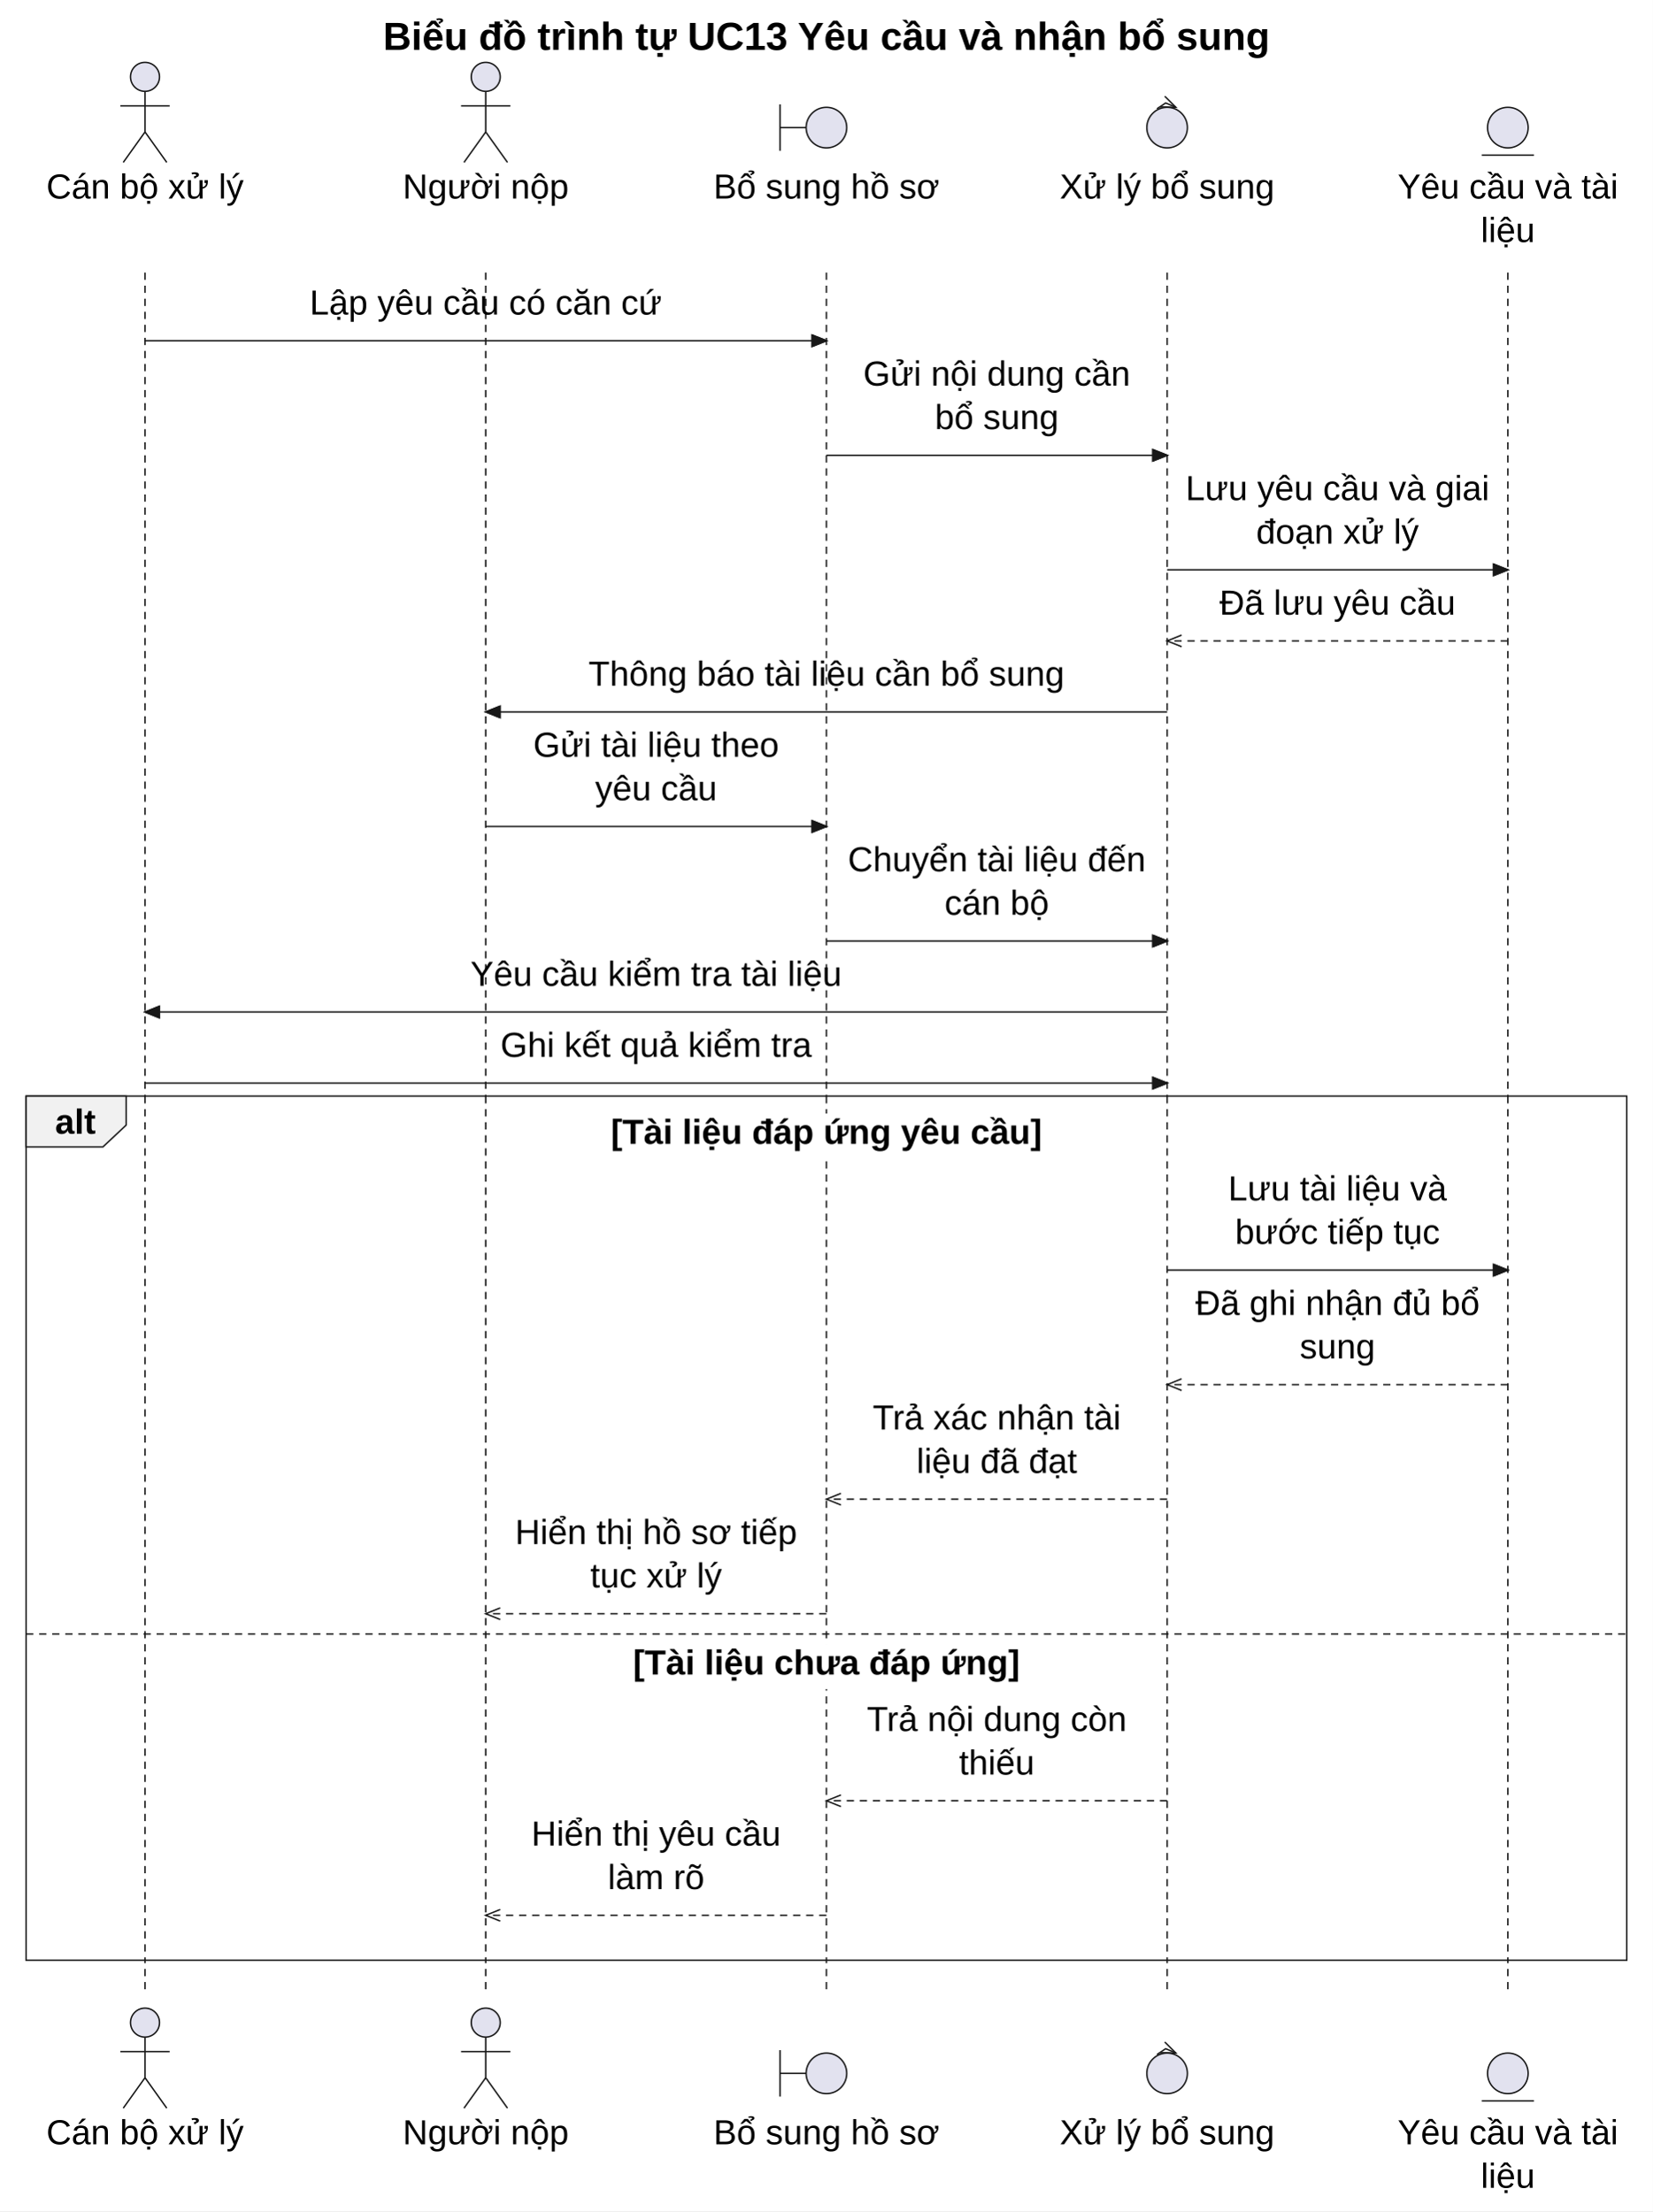
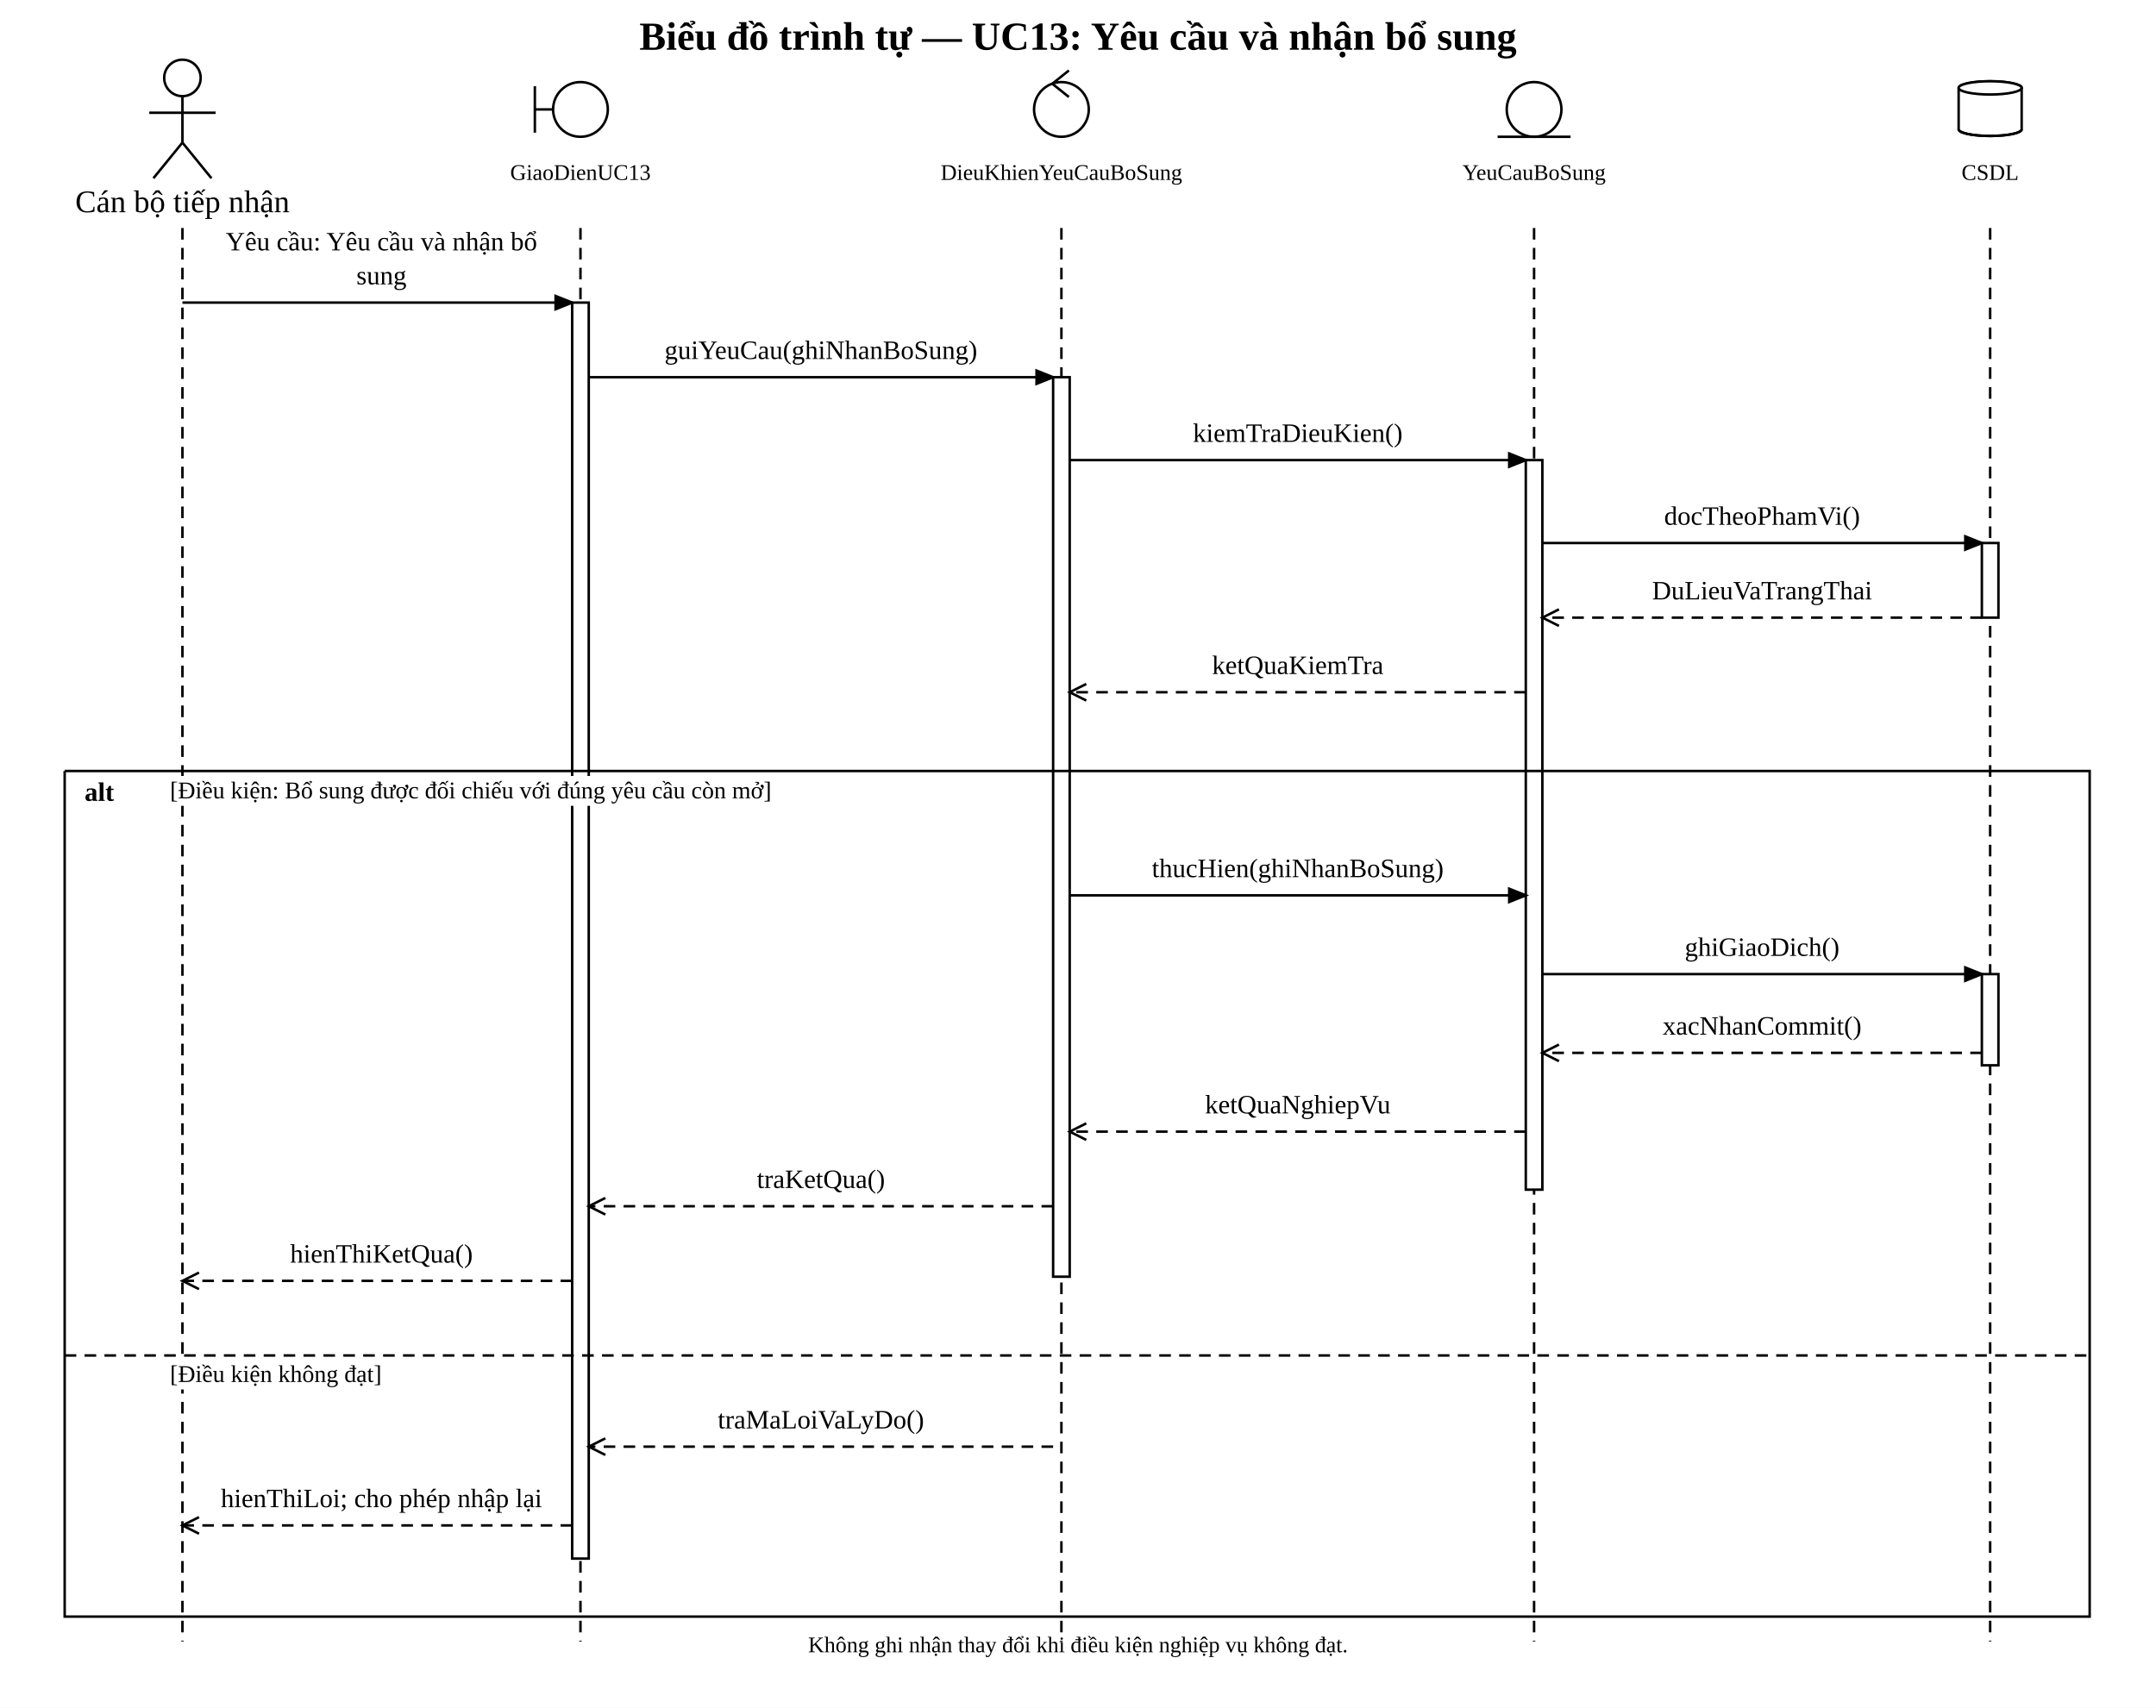
- <svg xmlns="http://www.w3.org/2000/svg" width="3420" height="4575" viewBox="0 0 1140 1525">
-   <rect width="1140" height="1525" fill="white" />
-   <text x="570.0" y="34.41" font-family="Arial" font-size="27" font-weight="bold" text-anchor="middle">Biểu đồ trình tự UC13 Yêu cầu và nhận bổ sung</text>
-   <circle cx="100.0" cy="53" r="10" fill="#E2E2EF" stroke="#181818" />
-   <polyline points="100.0,63 100.0,91" fill="none" stroke="#181818" stroke-width="1" />
-   <polyline points="83.0,73 117.0,73" fill="none" stroke="#181818" stroke-width="1" />
-   <polyline points="100.0,91 85.0,112" fill="none" stroke="#181818" stroke-width="1" />
-   <polyline points="100.0,91 115.0,112" fill="none" stroke="#181818" stroke-width="1" />
-   <text x="100.0" y="136.92" font-family="Arial" font-size="24" font-weight="normal" text-anchor="middle">Cán bộ xử lý</text>
-   <circle cx="335.0" cy="53" r="10" fill="#E2E2EF" stroke="#181818" />
-   <polyline points="335.0,63 335.0,91" fill="none" stroke="#181818" stroke-width="1" />
-   <polyline points="318.0,73 352.0,73" fill="none" stroke="#181818" stroke-width="1" />
-   <polyline points="335.0,91 320.0,112" fill="none" stroke="#181818" stroke-width="1" />
-   <polyline points="335.0,91 350.0,112" fill="none" stroke="#181818" stroke-width="1" />
-   <text x="335.0" y="136.92" font-family="Arial" font-size="24" font-weight="normal" text-anchor="middle">Người nộp</text>
-   <circle cx="570.0" cy="88" r="14" fill="#E2E2EF" stroke="#181818" />
-   <polyline points="538.0,72 538.0,104" fill="none" stroke="#181818" stroke-width="1" />
-   <polyline points="538.0,88 556.0,88" fill="none" stroke="#181818" stroke-width="1" />
-   <text x="570.0" y="136.92" font-family="Arial" font-size="24" font-weight="normal" text-anchor="middle">Bổ sung hồ sơ</text>
-   <circle cx="805.0" cy="88" r="14" fill="#E2E2EF" stroke="#181818" />
-   <polyline points="798.0,75 804.0,71 811.0,74" fill="none" stroke="#181818" stroke-width="1" />
-   <polyline points="803.384,66.384 811.0,74 800.233,73.737" fill="none" stroke="#181818" stroke-width="1" />
-   <text x="805.0" y="136.92" font-family="Arial" font-size="24" font-weight="normal" text-anchor="middle">Xử lý bổ sung</text>
-   <circle cx="1040.0" cy="88" r="14" fill="#E2E2EF" stroke="#181818" />
-   <polyline points="1022.0,107 1058.0,107" fill="none" stroke="#181818" stroke-width="1" />
-   <text x="1040.0" y="136.92" font-family="Arial" font-size="24" font-weight="normal" text-anchor="middle">Yêu cầu và tài</text>
-   <text x="1040.0" y="166.92" font-family="Arial" font-size="24" font-weight="normal" text-anchor="middle">liệu</text>
-   <polyline points="100.0,188 100.0,1374.0" fill="none" stroke="#181818" stroke-width="1" stroke-dasharray="5 4" />
-   <polyline points="335.0,188 335.0,1374.0" fill="none" stroke="#181818" stroke-width="1" stroke-dasharray="5 4" />
-   <polyline points="570.0,188 570.0,1374.0" fill="none" stroke="#181818" stroke-width="1" stroke-dasharray="5 4" />
-   <polyline points="805.0,188 805.0,1374.0" fill="none" stroke="#181818" stroke-width="1" stroke-dasharray="5 4" />
-   <polyline points="1040.0,188 1040.0,1374.0" fill="none" stroke="#181818" stroke-width="1" stroke-dasharray="5 4" />
-   <rect x="18" y="756.0" width="1104" height="596.0" rx="0" fill="white" stroke="#181818" />
-   <polyline points="100.0,756.0 100.0,1352.0" fill="none" stroke="#181818" stroke-width="1" stroke-dasharray="5 4" />
-   <polyline points="335.0,756.0 335.0,1352.0" fill="none" stroke="#181818" stroke-width="1" stroke-dasharray="5 4" />
-   <polyline points="570.0,756.0 570.0,1352.0" fill="none" stroke="#181818" stroke-width="1" stroke-dasharray="5 4" />
-   <polyline points="805.0,756.0 805.0,1352.0" fill="none" stroke="#181818" stroke-width="1" stroke-dasharray="5 4" />
-   <polyline points="1040.0,756.0 1040.0,1352.0" fill="none" stroke="#181818" stroke-width="1" stroke-dasharray="5 4" />
-   <polygon points="18,756.0 87,756.0 87,776.0 71,791.0 18,791.0" fill="#F1F1F1" stroke="#181818" />
-   <text x="52" y="781.92" font-family="Arial" font-size="24" font-weight="bold" text-anchor="middle">alt</text>
-   <polyline points="18,1127.0 1122,1127.0" fill="none" stroke="#181818" stroke-width="1" stroke-dasharray="5 4" />
-   <polyline points="100.0,235.0 570.0,235.0" fill="none" stroke="#181818" stroke-width="1" />
-   <polyline points="560.0,231.0 570.0,235.0 560.0,239.0" fill="none" stroke="#181818" stroke-width="1" />
-   <polygon points="570.0,235.0 560.0,231.0 560.0,239.0" fill="#181818" stroke="#181818" />
-   <text x="335.0" y="216.92" font-family="Arial" font-size="24" font-weight="normal" text-anchor="middle">Lập yêu cầu có căn cứ</text>
-   <polyline points="570.0,314.0 805.0,314.0" fill="none" stroke="#181818" stroke-width="1" />
-   <polyline points="795.0,310.0 805.0,314.0 795.0,318.0" fill="none" stroke="#181818" stroke-width="1" />
-   <polygon points="805.0,314.0 795.0,310.0 795.0,318.0" fill="#181818" stroke="#181818" />
-   <text x="687.5" y="265.92" font-family="Arial" font-size="24" font-weight="normal" text-anchor="middle">Gửi nội dung cần</text>
-   <text x="687.5" y="295.92" font-family="Arial" font-size="24" font-weight="normal" text-anchor="middle">bổ sung</text>
-   <polyline points="805.0,393.0 1040.0,393.0" fill="none" stroke="#181818" stroke-width="1" />
-   <polyline points="1030.0,389.0 1040.0,393.0 1030.0,397.0" fill="none" stroke="#181818" stroke-width="1" />
-   <polygon points="1040.0,393.0 1030.0,389.0 1030.0,397.0" fill="#181818" stroke="#181818" />
-   <text x="922.5" y="344.92" font-family="Arial" font-size="24" font-weight="normal" text-anchor="middle">Lưu yêu cầu và giai</text>
-   <text x="922.5" y="374.92" font-family="Arial" font-size="24" font-weight="normal" text-anchor="middle">đoạn xử lý</text>
-   <polyline points="1040.0,442.0 805.0,442.0" fill="none" stroke="#181818" stroke-width="1" stroke-dasharray="5 4" />
-   <polyline points="815.0,446.0 805.0,442.0 815.0,438.0" fill="none" stroke="#181818" stroke-width="1" />
-   <text x="922.5" y="423.92" font-family="Arial" font-size="24" font-weight="normal" text-anchor="middle">Đã lưu yêu cầu</text>
-   <polyline points="805.0,491.0 335.0,491.0" fill="none" stroke="#181818" stroke-width="1" />
-   <polyline points="345.0,495.0 335.0,491.0 345.0,487.0" fill="none" stroke="#181818" stroke-width="1" />
-   <polygon points="335.0,491.0 345.0,487.0 345.0,495.0" fill="#181818" stroke="#181818" />
-   <text x="570.0" y="472.92" font-family="Arial" font-size="24" font-weight="normal" text-anchor="middle">Thông báo tài liệu cần bổ sung</text>
-   <polyline points="335.0,570.0 570.0,570.0" fill="none" stroke="#181818" stroke-width="1" />
-   <polyline points="560.0,566.0 570.0,570.0 560.0,574.0" fill="none" stroke="#181818" stroke-width="1" />
-   <polygon points="570.0,570.0 560.0,566.0 560.0,574.0" fill="#181818" stroke="#181818" />
-   <text x="452.5" y="521.92" font-family="Arial" font-size="24" font-weight="normal" text-anchor="middle">Gửi tài liệu theo</text>
-   <text x="452.5" y="551.92" font-family="Arial" font-size="24" font-weight="normal" text-anchor="middle">yêu cầu</text>
-   <polyline points="570.0,649.0 805.0,649.0" fill="none" stroke="#181818" stroke-width="1" />
-   <polyline points="795.0,645.0 805.0,649.0 795.0,653.0" fill="none" stroke="#181818" stroke-width="1" />
-   <polygon points="805.0,649.0 795.0,645.0 795.0,653.0" fill="#181818" stroke="#181818" />
-   <text x="687.5" y="600.92" font-family="Arial" font-size="24" font-weight="normal" text-anchor="middle">Chuyển tài liệu đến</text>
-   <text x="687.5" y="630.92" font-family="Arial" font-size="24" font-weight="normal" text-anchor="middle">cán bộ</text>
-   <polyline points="805.0,698.0 100.0,698.0" fill="none" stroke="#181818" stroke-width="1" />
-   <polyline points="110.0,702.0 100.0,698.0 110.0,694.0" fill="none" stroke="#181818" stroke-width="1" />
-   <polygon points="100.0,698.0 110.0,694.0 110.0,702.0" fill="#181818" stroke="#181818" />
-   <text x="452.5" y="679.92" font-family="Arial" font-size="24" font-weight="normal" text-anchor="middle">Yêu cầu kiểm tra tài liệu</text>
-   <polyline points="100.0,747.0 805.0,747.0" fill="none" stroke="#181818" stroke-width="1" />
-   <polyline points="795.0,743.0 805.0,747.0 795.0,751.0" fill="none" stroke="#181818" stroke-width="1" />
-   <polygon points="805.0,747.0 795.0,743.0 795.0,751.0" fill="#181818" stroke="#181818" />
-   <text x="452.5" y="728.92" font-family="Arial" font-size="24" font-weight="normal" text-anchor="middle">Ghi kết quả kiểm tra</text>
-   <rect x="418.333" y="768.0" width="303.333" height="31.0" fill="white" />
-   <text x="570.0" y="788.92" font-family="Arial" font-size="24" font-weight="bold" text-anchor="middle">[Tài liệu đáp ứng yêu cầu]</text>
-   <polyline points="805.0,876.0 1040.0,876.0" fill="none" stroke="#181818" stroke-width="1" />
-   <polyline points="1030.0,872.0 1040.0,876.0 1030.0,880.0" fill="none" stroke="#181818" stroke-width="1" />
-   <polygon points="1040.0,876.0 1030.0,872.0 1030.0,880.0" fill="#181818" stroke="#181818" />
-   <text x="922.5" y="827.92" font-family="Arial" font-size="24" font-weight="normal" text-anchor="middle">Lưu tài liệu và</text>
-   <text x="922.5" y="857.92" font-family="Arial" font-size="24" font-weight="normal" text-anchor="middle">bước tiếp tục</text>
-   <polyline points="1040.0,955.0 805.0,955.0" fill="none" stroke="#181818" stroke-width="1" stroke-dasharray="5 4" />
-   <polyline points="815.0,959.0 805.0,955.0 815.0,951.0" fill="none" stroke="#181818" stroke-width="1" />
-   <text x="922.5" y="906.92" font-family="Arial" font-size="24" font-weight="normal" text-anchor="middle">Đã ghi nhận đủ bổ</text>
-   <text x="922.5" y="936.92" font-family="Arial" font-size="24" font-weight="normal" text-anchor="middle">sung</text>
-   <polyline points="805.0,1034.0 570.0,1034.0" fill="none" stroke="#181818" stroke-width="1" stroke-dasharray="5 4" />
-   <polyline points="580.0,1038.0 570.0,1034.0 580.0,1030.0" fill="none" stroke="#181818" stroke-width="1" />
-   <text x="687.5" y="985.92" font-family="Arial" font-size="24" font-weight="normal" text-anchor="middle">Trả xác nhận tài</text>
-   <text x="687.5" y="1015.92" font-family="Arial" font-size="24" font-weight="normal" text-anchor="middle">liệu đã đạt</text>
-   <polyline points="570.0,1113.0 335.0,1113.0" fill="none" stroke="#181818" stroke-width="1" stroke-dasharray="5 4" />
-   <polyline points="345.0,1117.0 335.0,1113.0 345.0,1109.0" fill="none" stroke="#181818" stroke-width="1" />
-   <text x="452.5" y="1064.92" font-family="Arial" font-size="24" font-weight="normal" text-anchor="middle">Hiển thị hồ sơ tiếp</text>
-   <text x="452.5" y="1094.92" font-family="Arial" font-size="24" font-weight="normal" text-anchor="middle">tục xử lý</text>
-   <rect x="433.667" y="1134.0" width="272.667" height="31.0" fill="white" />
-   <text x="570.0" y="1154.92" font-family="Arial" font-size="24" font-weight="bold" text-anchor="middle">[Tài liệu chưa đáp ứng]</text>
-   <polyline points="805.0,1242.0 570.0,1242.0" fill="none" stroke="#181818" stroke-width="1" stroke-dasharray="5 4" />
-   <polyline points="580.0,1246.0 570.0,1242.0 580.0,1238.0" fill="none" stroke="#181818" stroke-width="1" />
-   <text x="687.5" y="1193.92" font-family="Arial" font-size="24" font-weight="normal" text-anchor="middle">Trả nội dung còn</text>
-   <text x="687.5" y="1223.92" font-family="Arial" font-size="24" font-weight="normal" text-anchor="middle">thiếu</text>
-   <polyline points="570.0,1321.0 335.0,1321.0" fill="none" stroke="#181818" stroke-width="1" stroke-dasharray="5 4" />
-   <polyline points="345.0,1325.0 335.0,1321.0 345.0,1317.0" fill="none" stroke="#181818" stroke-width="1" />
-   <text x="452.5" y="1272.92" font-family="Arial" font-size="24" font-weight="normal" text-anchor="middle">Hiển thị yêu cầu</text>
-   <text x="452.5" y="1302.92" font-family="Arial" font-size="24" font-weight="normal" text-anchor="middle">làm rõ</text>
-   <circle cx="100.0" cy="1395.0" r="10" fill="#E2E2EF" stroke="#181818" />
-   <polyline points="100.0,1405.0 100.0,1433.0" fill="none" stroke="#181818" stroke-width="1" />
-   <polyline points="83.0,1415.0 117.0,1415.0" fill="none" stroke="#181818" stroke-width="1" />
-   <polyline points="100.0,1433.0 85.0,1454.0" fill="none" stroke="#181818" stroke-width="1" />
-   <polyline points="100.0,1433.0 115.0,1454.0" fill="none" stroke="#181818" stroke-width="1" />
-   <text x="100.0" y="1478.92" font-family="Arial" font-size="24" font-weight="normal" text-anchor="middle">Cán bộ xử lý</text>
-   <circle cx="335.0" cy="1395.0" r="10" fill="#E2E2EF" stroke="#181818" />
-   <polyline points="335.0,1405.0 335.0,1433.0" fill="none" stroke="#181818" stroke-width="1" />
-   <polyline points="318.0,1415.0 352.0,1415.0" fill="none" stroke="#181818" stroke-width="1" />
-   <polyline points="335.0,1433.0 320.0,1454.0" fill="none" stroke="#181818" stroke-width="1" />
-   <polyline points="335.0,1433.0 350.0,1454.0" fill="none" stroke="#181818" stroke-width="1" />
-   <text x="335.0" y="1478.92" font-family="Arial" font-size="24" font-weight="normal" text-anchor="middle">Người nộp</text>
-   <circle cx="570.0" cy="1430.0" r="14" fill="#E2E2EF" stroke="#181818" />
-   <polyline points="538.0,1414.0 538.0,1446.0" fill="none" stroke="#181818" stroke-width="1" />
-   <polyline points="538.0,1430.0 556.0,1430.0" fill="none" stroke="#181818" stroke-width="1" />
-   <text x="570.0" y="1478.92" font-family="Arial" font-size="24" font-weight="normal" text-anchor="middle">Bổ sung hồ sơ</text>
-   <circle cx="805.0" cy="1430.0" r="14" fill="#E2E2EF" stroke="#181818" />
-   <polyline points="798.0,1417.0 804.0,1413.0 811.0,1416.0" fill="none" stroke="#181818" stroke-width="1" />
-   <polyline points="803.384,1408.384 811.0,1416.0 800.233,1415.737" fill="none" stroke="#181818" stroke-width="1" />
-   <text x="805.0" y="1478.92" font-family="Arial" font-size="24" font-weight="normal" text-anchor="middle">Xử lý bổ sung</text>
-   <circle cx="1040.0" cy="1430.0" r="14" fill="#E2E2EF" stroke="#181818" />
-   <polyline points="1022.0,1449.0 1058.0,1449.0" fill="none" stroke="#181818" stroke-width="1" />
-   <text x="1040.0" y="1478.92" font-family="Arial" font-size="24" font-weight="normal" text-anchor="middle">Yêu cầu và tài</text>
-   <text x="1040.0" y="1508.92" font-family="Arial" font-size="24" font-weight="normal" text-anchor="middle">liệu</text>
+ <svg xmlns="http://www.w3.org/2000/svg" width="2600" height="2060">
+   <rect width="100%" height="100%" fill="white" />
+   <text x="1300" y="60" font-family="Times New Roman" font-size="48" font-weight="bold" text-anchor="middle">Biểu đồ trình tự — UC13: Yêu cầu và nhận bổ sung</text>
+   <circle cx="220" cy="94" r="22" fill="white" stroke="black" stroke-width="3" />
+   <polyline points="220,116 220,172" fill="none" stroke="black" stroke-width="3" />
+   <polyline points="180,136 260,136" fill="none" stroke="black" stroke-width="3" />
+   <polyline points="220,172 185,215" fill="none" stroke="black" stroke-width="3" />
+   <polyline points="220,172 255,215" fill="none" stroke="black" stroke-width="3" />
+   <text x="220" y="256" font-family="Times New Roman" font-size="38" font-weight="normal" text-anchor="middle">Cán bộ tiếp nhận</text>
+   <circle cx="700" cy="132" r="33" fill="white" stroke="black" stroke-width="3" />
+   <polyline points="645,104 645,160" fill="none" stroke="black" stroke-width="3" />
+   <polyline points="645,132 667,132" fill="none" stroke="black" stroke-width="3" />
+   <text x="700" y="217" font-family="Times New Roman" font-size="27" font-weight="normal" text-anchor="middle">GiaoDienUC13</text>
+   <circle cx="1280" cy="132" r="33" fill="white" stroke="black" stroke-width="3" />
+   <polyline points="1289,85 1269,101 1289,117" fill="none" stroke="black" stroke-width="3" />
+   <text x="1280" y="217" font-family="Times New Roman" font-size="27" font-weight="normal" text-anchor="middle">DieuKhienYeuCauBoSung</text>
+   <circle cx="1850" cy="132" r="33" fill="white" stroke="black" stroke-width="3" />
+   <polyline points="1806,165 1894,165" fill="none" stroke="black" stroke-width="3" />
+   <text x="1850" y="217" font-family="Times New Roman" font-size="27" font-weight="normal" text-anchor="middle">YeuCauBoSung</text>
+   <path d="M 2362 106 V 156 A 38 8 0 0 0 2438 156 V 106 A 38 8 0 0 0 2362 106 Z" fill="white" stroke="black" stroke-width="3" />
+   <ellipse cx="2400" cy="106" rx="38" ry="8" fill="white" stroke="black" stroke-width="3" />
+   <path d="M 2362 156 A 38 8 0 0 0 2438 156" fill="none" stroke="black" stroke-width="3" />
+   <text x="2400" y="217" font-family="Times New Roman" font-size="27" font-weight="normal" text-anchor="middle">CSDL</text>
+   <polyline points="220,275 220,1980" fill="none" stroke="black" stroke-width="3" stroke-dasharray="14 10" />
+   <polyline points="700,275 700,1980" fill="none" stroke="black" stroke-width="3" stroke-dasharray="14 10" />
+   <polyline points="1280,275 1280,1980" fill="none" stroke="black" stroke-width="3" stroke-dasharray="14 10" />
+   <polyline points="1850,275 1850,1980" fill="none" stroke="black" stroke-width="3" stroke-dasharray="14 10" />
+   <polyline points="2400,275 2400,1980" fill="none" stroke="black" stroke-width="3" stroke-dasharray="14 10" />
+   <rect x="690" y="365" width="20" height="1515" rx="0" fill="white" stroke="black" stroke-width="3" />
+   <rect x="1270" y="455" width="20" height="1085" rx="0" fill="white" stroke="black" stroke-width="3" />
+   <rect x="1840" y="555" width="20" height="880" rx="0" fill="white" stroke="black" stroke-width="3" />
+   <rect x="2390" y="655" width="20" height="90" rx="0" fill="white" stroke="black" stroke-width="3" />
+   <rect x="2390" y="1175" width="20" height="110" rx="0" fill="white" stroke="black" stroke-width="3" />
+   <polyline points="220,365 690,365" fill="none" stroke="black" stroke-width="3" />
+   <polygon points="690,365 670.0,357.0 670.0,373.0" fill="black" stroke="black" stroke-width="3" />
+   <rect x="267.508" y="272" width="384.984" height="39" fill="white" />
+   <text x="460.0" y="302" font-family="Times New Roman" font-size="32" font-weight="normal" text-anchor="middle">Yêu cầu: Yêu cầu và nhận bổ</text>
+   <rect x="425.0" y="313" width="70.0" height="39" fill="white" />
+   <text x="460.0" y="343" font-family="Times New Roman" font-size="32" font-weight="normal" text-anchor="middle">sung</text>
+   <polyline points="710,455 1270,455" fill="none" stroke="black" stroke-width="3" />
+   <polygon points="1270,455 1250.0,447.0 1250.0,463.0" fill="black" stroke="black" stroke-width="3" />
+   <rect x="795.023" y="403" width="389.953" height="39" fill="white" />
+   <text x="990.0" y="433" font-family="Times New Roman" font-size="32" font-weight="normal" text-anchor="middle">guiYeuCau(ghiNhanBoSung)</text>
+   <polyline points="1290,555 1840,555" fill="none" stroke="black" stroke-width="3" />
+   <polygon points="1840,555 1820.0,547.0 1820.0,563.0" fill="black" stroke="black" stroke-width="3" />
+   <rect x="1432.508" y="503" width="264.984" height="39" fill="white" />
+   <text x="1565.0" y="533" font-family="Times New Roman" font-size="32" font-weight="normal" text-anchor="middle">kiemTraDieuKien()</text>
+   <polyline points="1860,655 2390,655" fill="none" stroke="black" stroke-width="3" />
+   <polygon points="2390,655 2370.0,647.0 2370.0,663.0" fill="black" stroke="black" stroke-width="3" />
+   <rect x="2000.516" y="603" width="248.969" height="39" fill="white" />
+   <text x="2125.0" y="633" font-family="Times New Roman" font-size="32" font-weight="normal" text-anchor="middle">docTheoPhamVi()</text>
+   <polyline points="2390,745 1860,745" fill="none" stroke="black" stroke-width="3" stroke-dasharray="14 10" />
+   <polyline points="1880,735 1860,745 1880,755" fill="none" stroke="black" stroke-width="3" />
+   <rect x="1984.539" y="693" width="280.922" height="39" fill="white" />
+   <text x="2125.0" y="723" font-family="Times New Roman" font-size="32" font-weight="normal" text-anchor="middle">DuLieuVaTrangThai</text>
+   <polyline points="1840,835 1290,835" fill="none" stroke="black" stroke-width="3" stroke-dasharray="14 10" />
+   <polyline points="1310,825 1290,835 1310,845" fill="none" stroke="black" stroke-width="3" />
+   <rect x="1456.008" y="783" width="217.984" height="39" fill="white" />
+   <text x="1565.0" y="813" font-family="Times New Roman" font-size="32" font-weight="normal" text-anchor="middle">ketQuaKiemTra</text>
+   <polyline points="78,930 2520,930 2520,1950 78,1950 78,930" fill="none" stroke="black" stroke-width="3" />
+   <text x="102" y="966" font-family="Times New Roman" font-size="32" font-weight="bold" text-anchor="start">alt</text>
+   <rect x="200" y="936" width="744.0" height="36" fill="white" />
+   <text x="205" y="963" font-family="Times New Roman" font-size="29" font-weight="normal" text-anchor="start">[Điều kiện: Bổ sung được đối chiếu với đúng yêu cầu còn mở]</text>
+   <polyline points="1290,1080 1840,1080" fill="none" stroke="black" stroke-width="3" />
+   <polygon points="1840,1080 1820.0,1072.0 1820.0,1088.0" fill="black" stroke="black" stroke-width="3" />
+   <rect x="1384.0" y="1028" width="362.0" height="39" fill="white" />
+   <text x="1565.0" y="1058" font-family="Times New Roman" font-size="32" font-weight="normal" text-anchor="middle">thucHien(ghiNhanBoSung)</text>
+   <polyline points="1860,1175 2390,1175" fill="none" stroke="black" stroke-width="3" />
+   <polygon points="2390,1175 2370.0,1167.0 2370.0,1183.0" fill="black" stroke="black" stroke-width="3" />
+   <rect x="2026.5" y="1123" width="197.0" height="39" fill="white" />
+   <text x="2125.0" y="1153" font-family="Times New Roman" font-size="32" font-weight="normal" text-anchor="middle">ghiGiaoDich()</text>
+   <polyline points="2390,1270 1860,1270" fill="none" stroke="black" stroke-width="3" stroke-dasharray="14 10" />
+   <polyline points="1880,1260 1860,1270 1880,1280" fill="none" stroke="black" stroke-width="3" />
+   <rect x="2000.0" y="1218" width="250.0" height="39" fill="white" />
+   <text x="2125.0" y="1248" font-family="Times New Roman" font-size="32" font-weight="normal" text-anchor="middle">xacNhanCommit()</text>
+   <polyline points="1840,1365 1290,1365" fill="none" stroke="black" stroke-width="3" stroke-dasharray="14 10" />
+   <polyline points="1310,1355 1290,1365 1310,1375" fill="none" stroke="black" stroke-width="3" />
+   <rect x="1447.516" y="1313" width="234.969" height="39" fill="white" />
+   <text x="1565.0" y="1343" font-family="Times New Roman" font-size="32" font-weight="normal" text-anchor="middle">ketQuaNghiepVu</text>
+   <polyline points="1270,1455 710,1455" fill="none" stroke="black" stroke-width="3" stroke-dasharray="14 10" />
+   <polyline points="730,1445 710,1455 730,1465" fill="none" stroke="black" stroke-width="3" />
+   <rect x="907.5" y="1403" width="165.0" height="39" fill="white" />
+   <text x="990.0" y="1433" font-family="Times New Roman" font-size="32" font-weight="normal" text-anchor="middle">traKetQua()</text>
+   <polyline points="690,1545 220,1545" fill="none" stroke="black" stroke-width="3" stroke-dasharray="14 10" />
+   <polyline points="240,1535 220,1545 240,1555" fill="none" stroke="black" stroke-width="3" />
+   <rect x="344.5" y="1493" width="231.0" height="39" fill="white" />
+   <text x="460.0" y="1523" font-family="Times New Roman" font-size="32" font-weight="normal" text-anchor="middle">hienThiKetQua()</text>
+   <polyline points="78,1635 2520,1635" fill="none" stroke="black" stroke-width="3" stroke-dasharray="14 10" />
+   <rect x="200" y="1640" width="270.0" height="36" fill="white" />
+   <text x="205" y="1667" font-family="Times New Roman" font-size="29" font-weight="normal" text-anchor="start">[Điều kiện không đạt]</text>
+   <polyline points="1270,1745 710,1745" fill="none" stroke="black" stroke-width="3" stroke-dasharray="14 10" />
+   <polyline points="730,1735 710,1745 730,1755" fill="none" stroke="black" stroke-width="3" />
+   <rect x="857.547" y="1693" width="264.906" height="39" fill="white" />
+   <text x="990.0" y="1723" font-family="Times New Roman" font-size="32" font-weight="normal" text-anchor="middle">traMaLoiVaLyDo()</text>
+   <polyline points="690,1840 220,1840" fill="none" stroke="black" stroke-width="3" stroke-dasharray="14 10" />
+   <polyline points="240,1830 220,1840 240,1850" fill="none" stroke="black" stroke-width="3" />
+   <rect x="261.0" y="1788" width="398.0" height="39" fill="white" />
+   <text x="460.0" y="1818" font-family="Times New Roman" font-size="32" font-weight="normal" text-anchor="middle">hienThiLoi; cho phép nhập lại</text>
+   <text x="1300" y="1993" font-family="Times New Roman" font-size="27" font-weight="normal" text-anchor="middle">Không ghi nhận thay đổi khi điều kiện nghiệp vụ không đạt.</text>
</svg>
